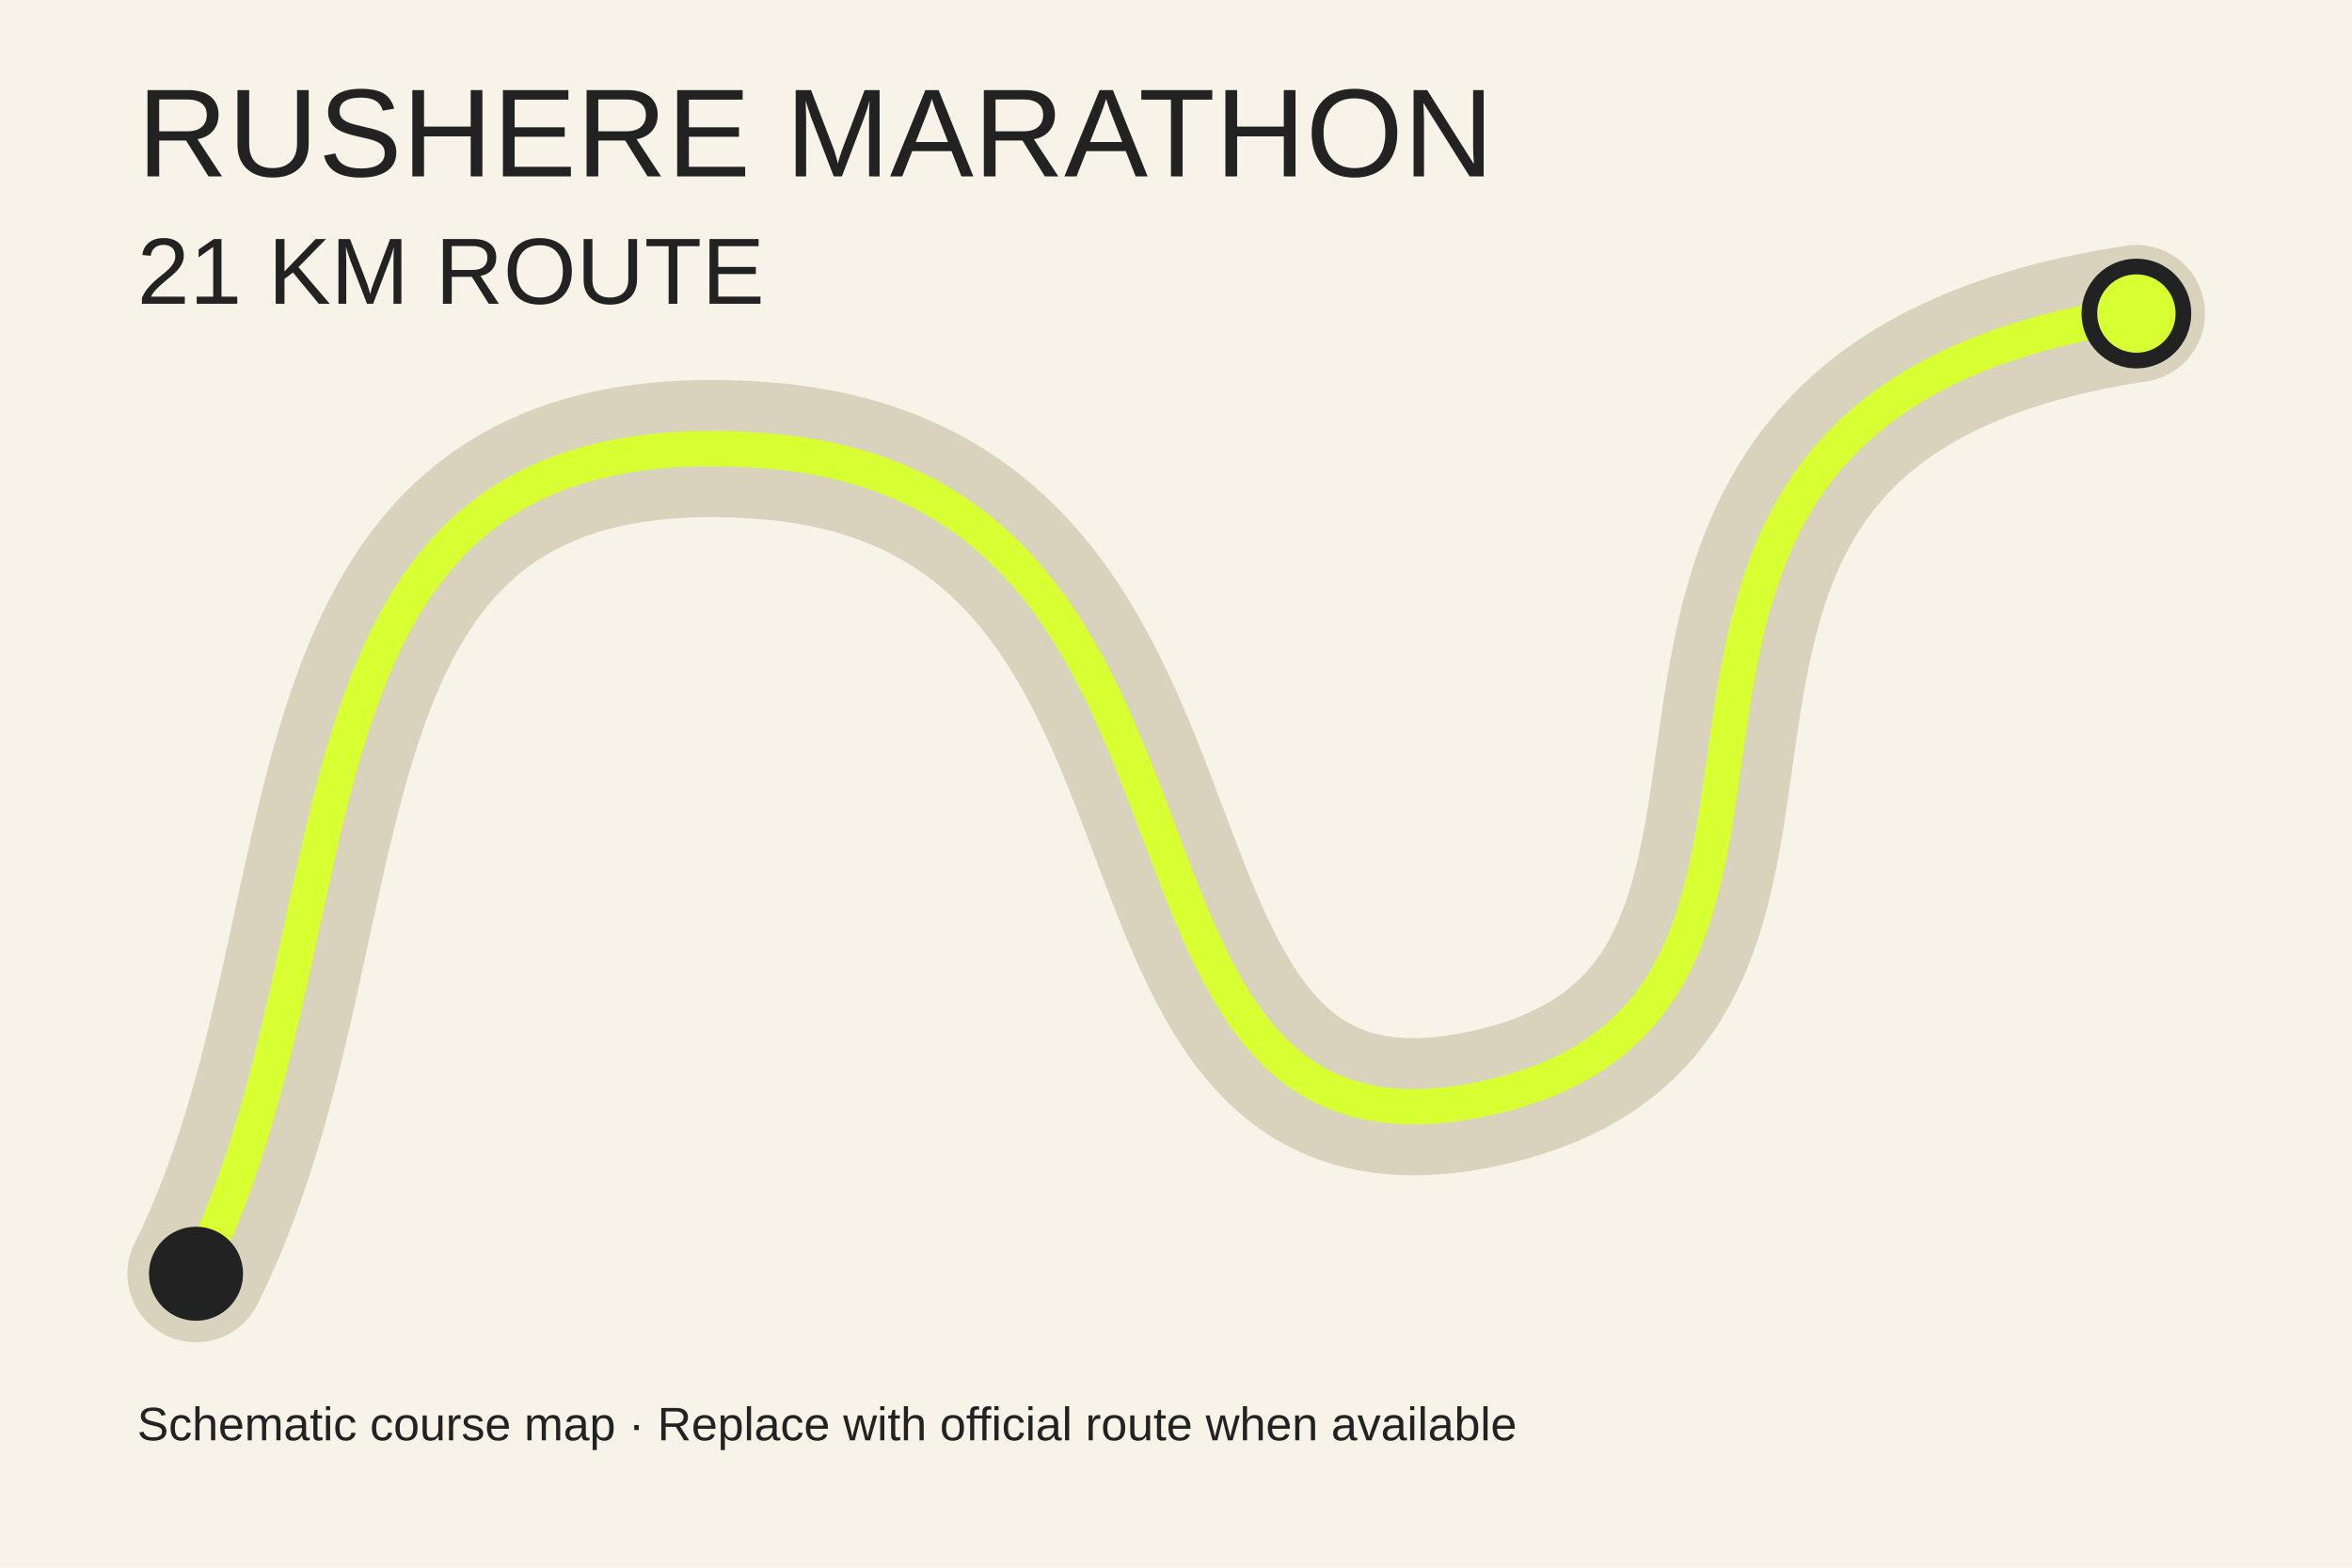
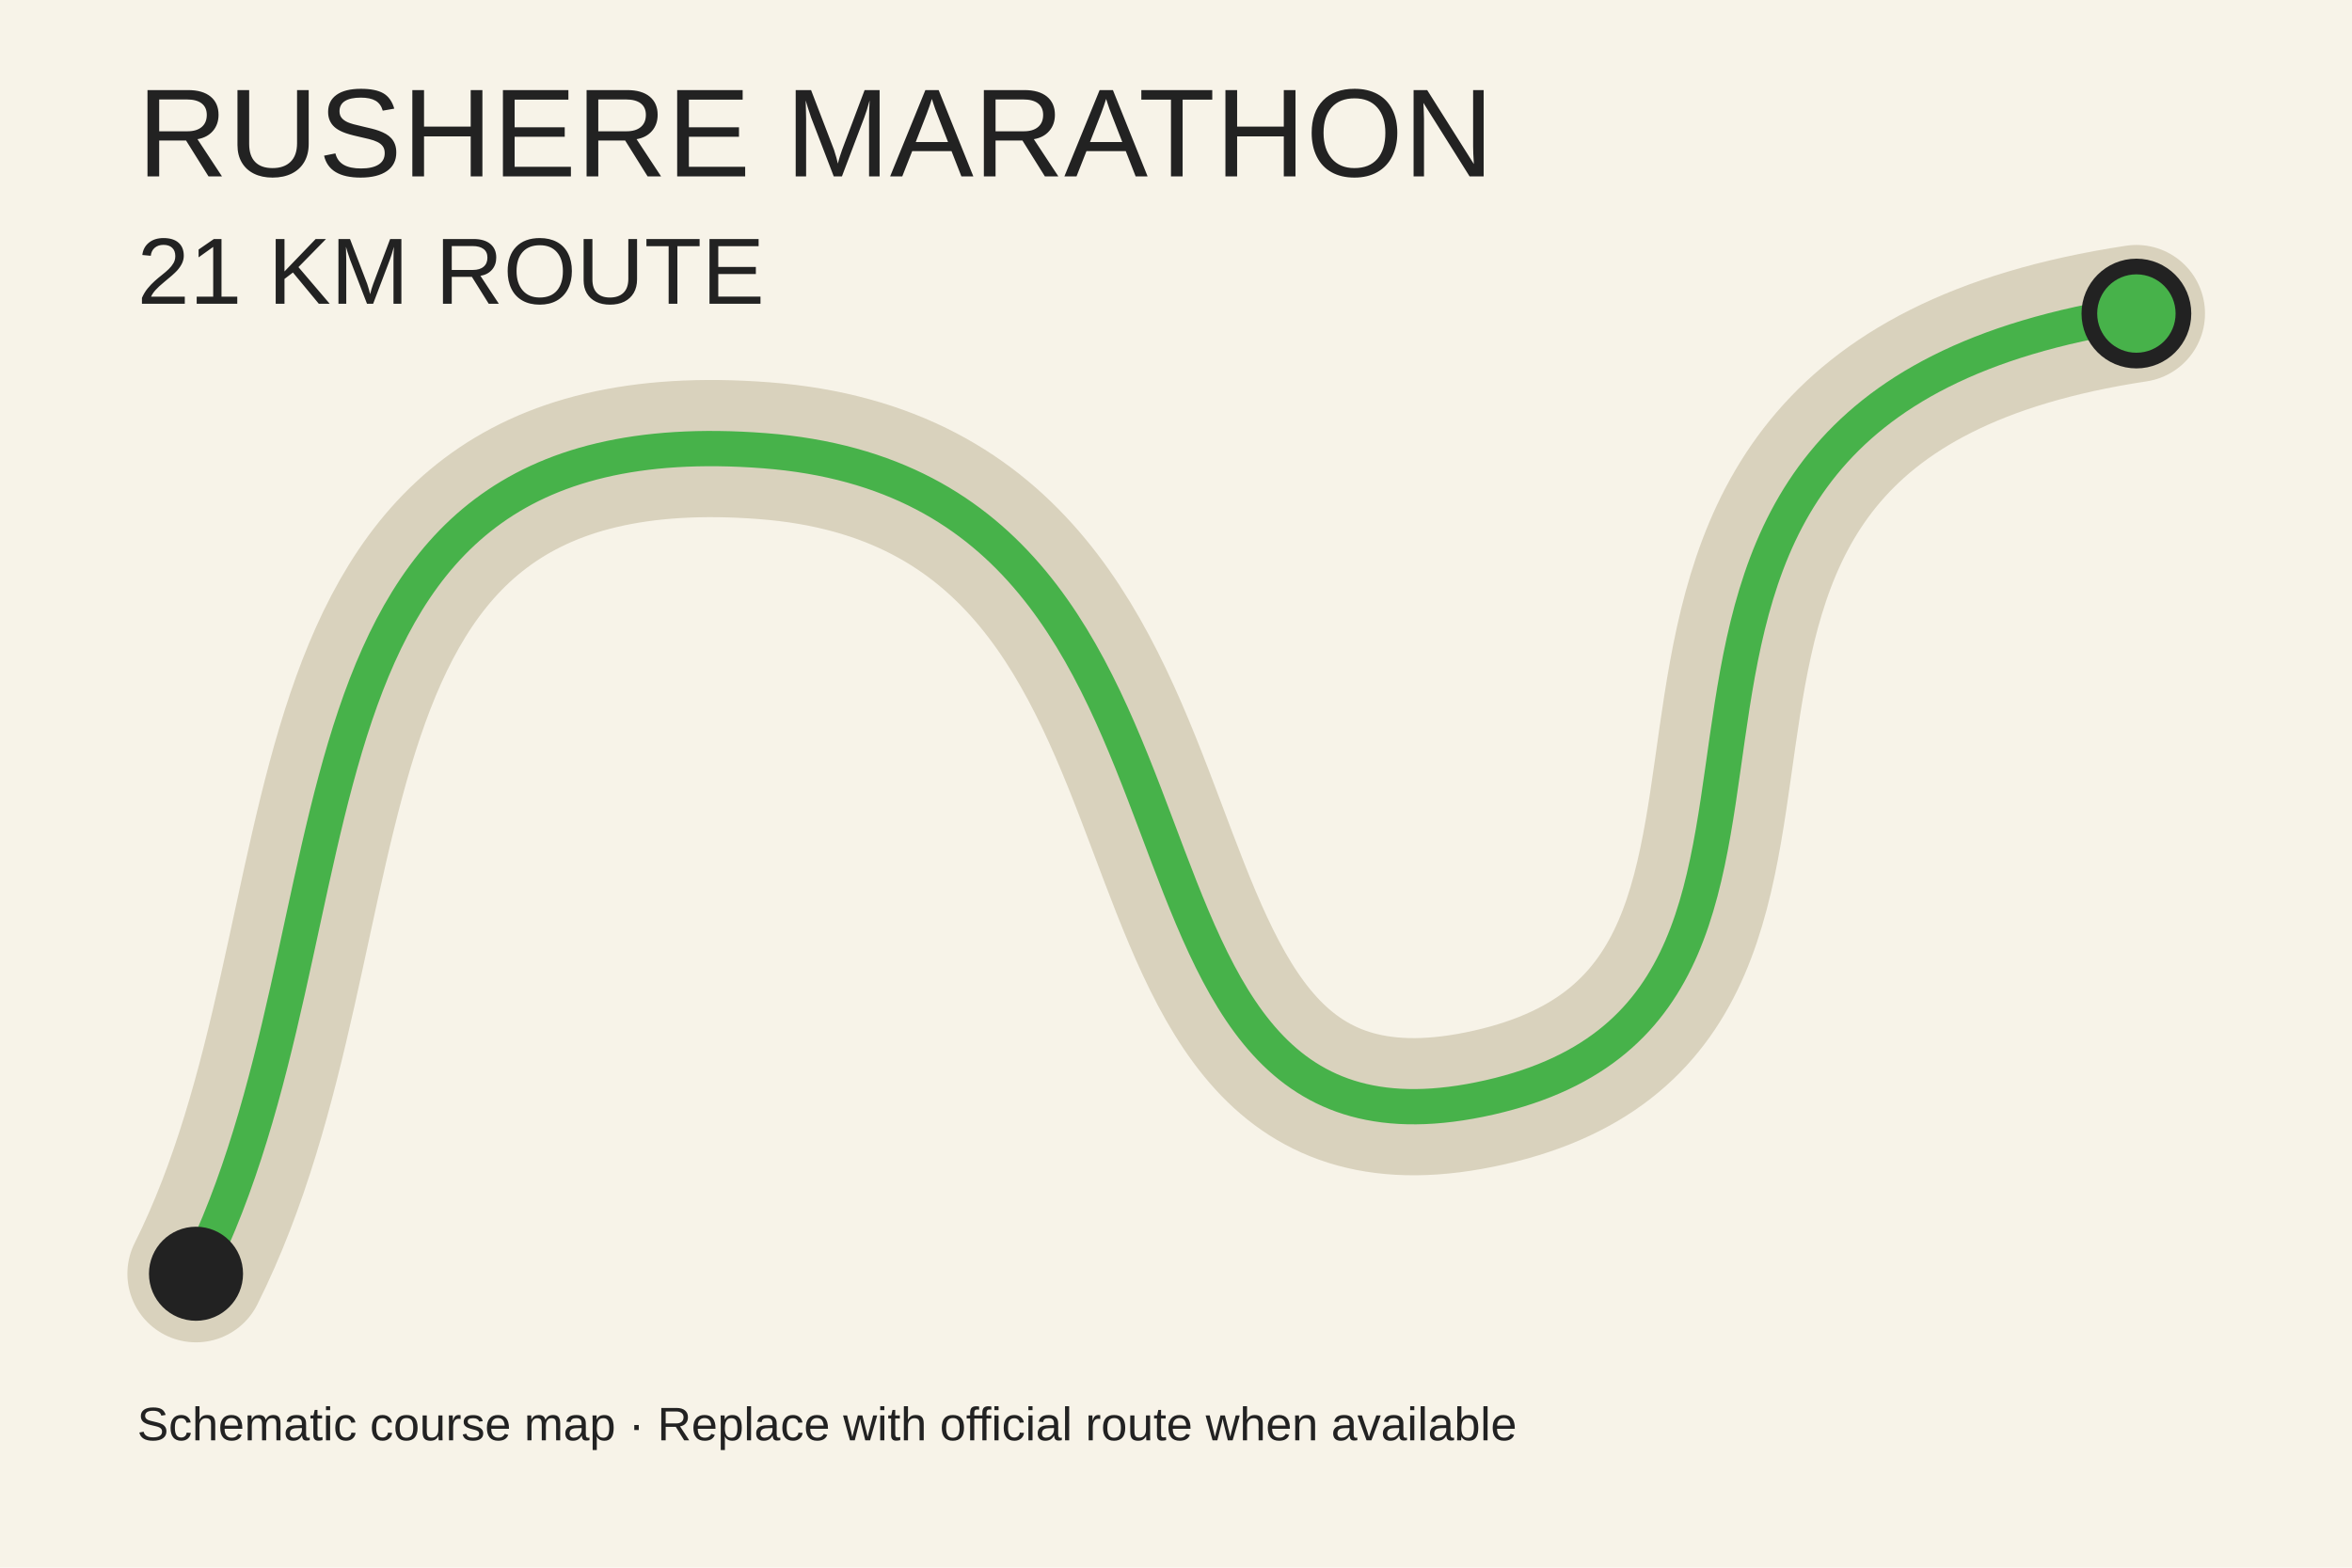
<svg xmlns="http://www.w3.org/2000/svg" viewBox="0 0 1200 800">
  <rect width="1200" height="800" fill="#f7f3e8" />
  <path d="M100 650C190 470 130 210 390 230S540 610 760 560 760 210 1090 160" fill="none" stroke="#d9d2bd" stroke-width="70" stroke-linecap="round" />
-   <path d="M100 650C190 470 130 210 390 230S540 610 760 560 760 210 1090 160" fill="none" stroke="#d8ff31" stroke-width="18" stroke-linecap="round" stroke-linejoin="round" />
+   <path d="M100 650C190 470 130 210 390 230S540 610 760 560 760 210 1090 160" fill="none" stroke="#47b24a" stroke-width="18" stroke-linecap="round" stroke-linejoin="round" />
  <circle cx="100" cy="650" r="24" fill="#222" />
-   <circle cx="1090" cy="160" r="24" fill="#d8ff31" stroke="#222" stroke-width="8" />
+   <circle cx="1090" cy="160" r="24" fill="#47b24a" stroke="#222" stroke-width="8" />
  <g fill="#222" font-family="Arial Narrow,Arial,sans-serif">
    <text x="70" y="90" font-size="64">RUSHERE MARATHON</text>
    <text x="70" y="155" font-size="48">21 KM ROUTE</text>
    <text x="70" y="735" font-size="24">Schematic course map · Replace with official route when available</text>
  </g>
</svg>
